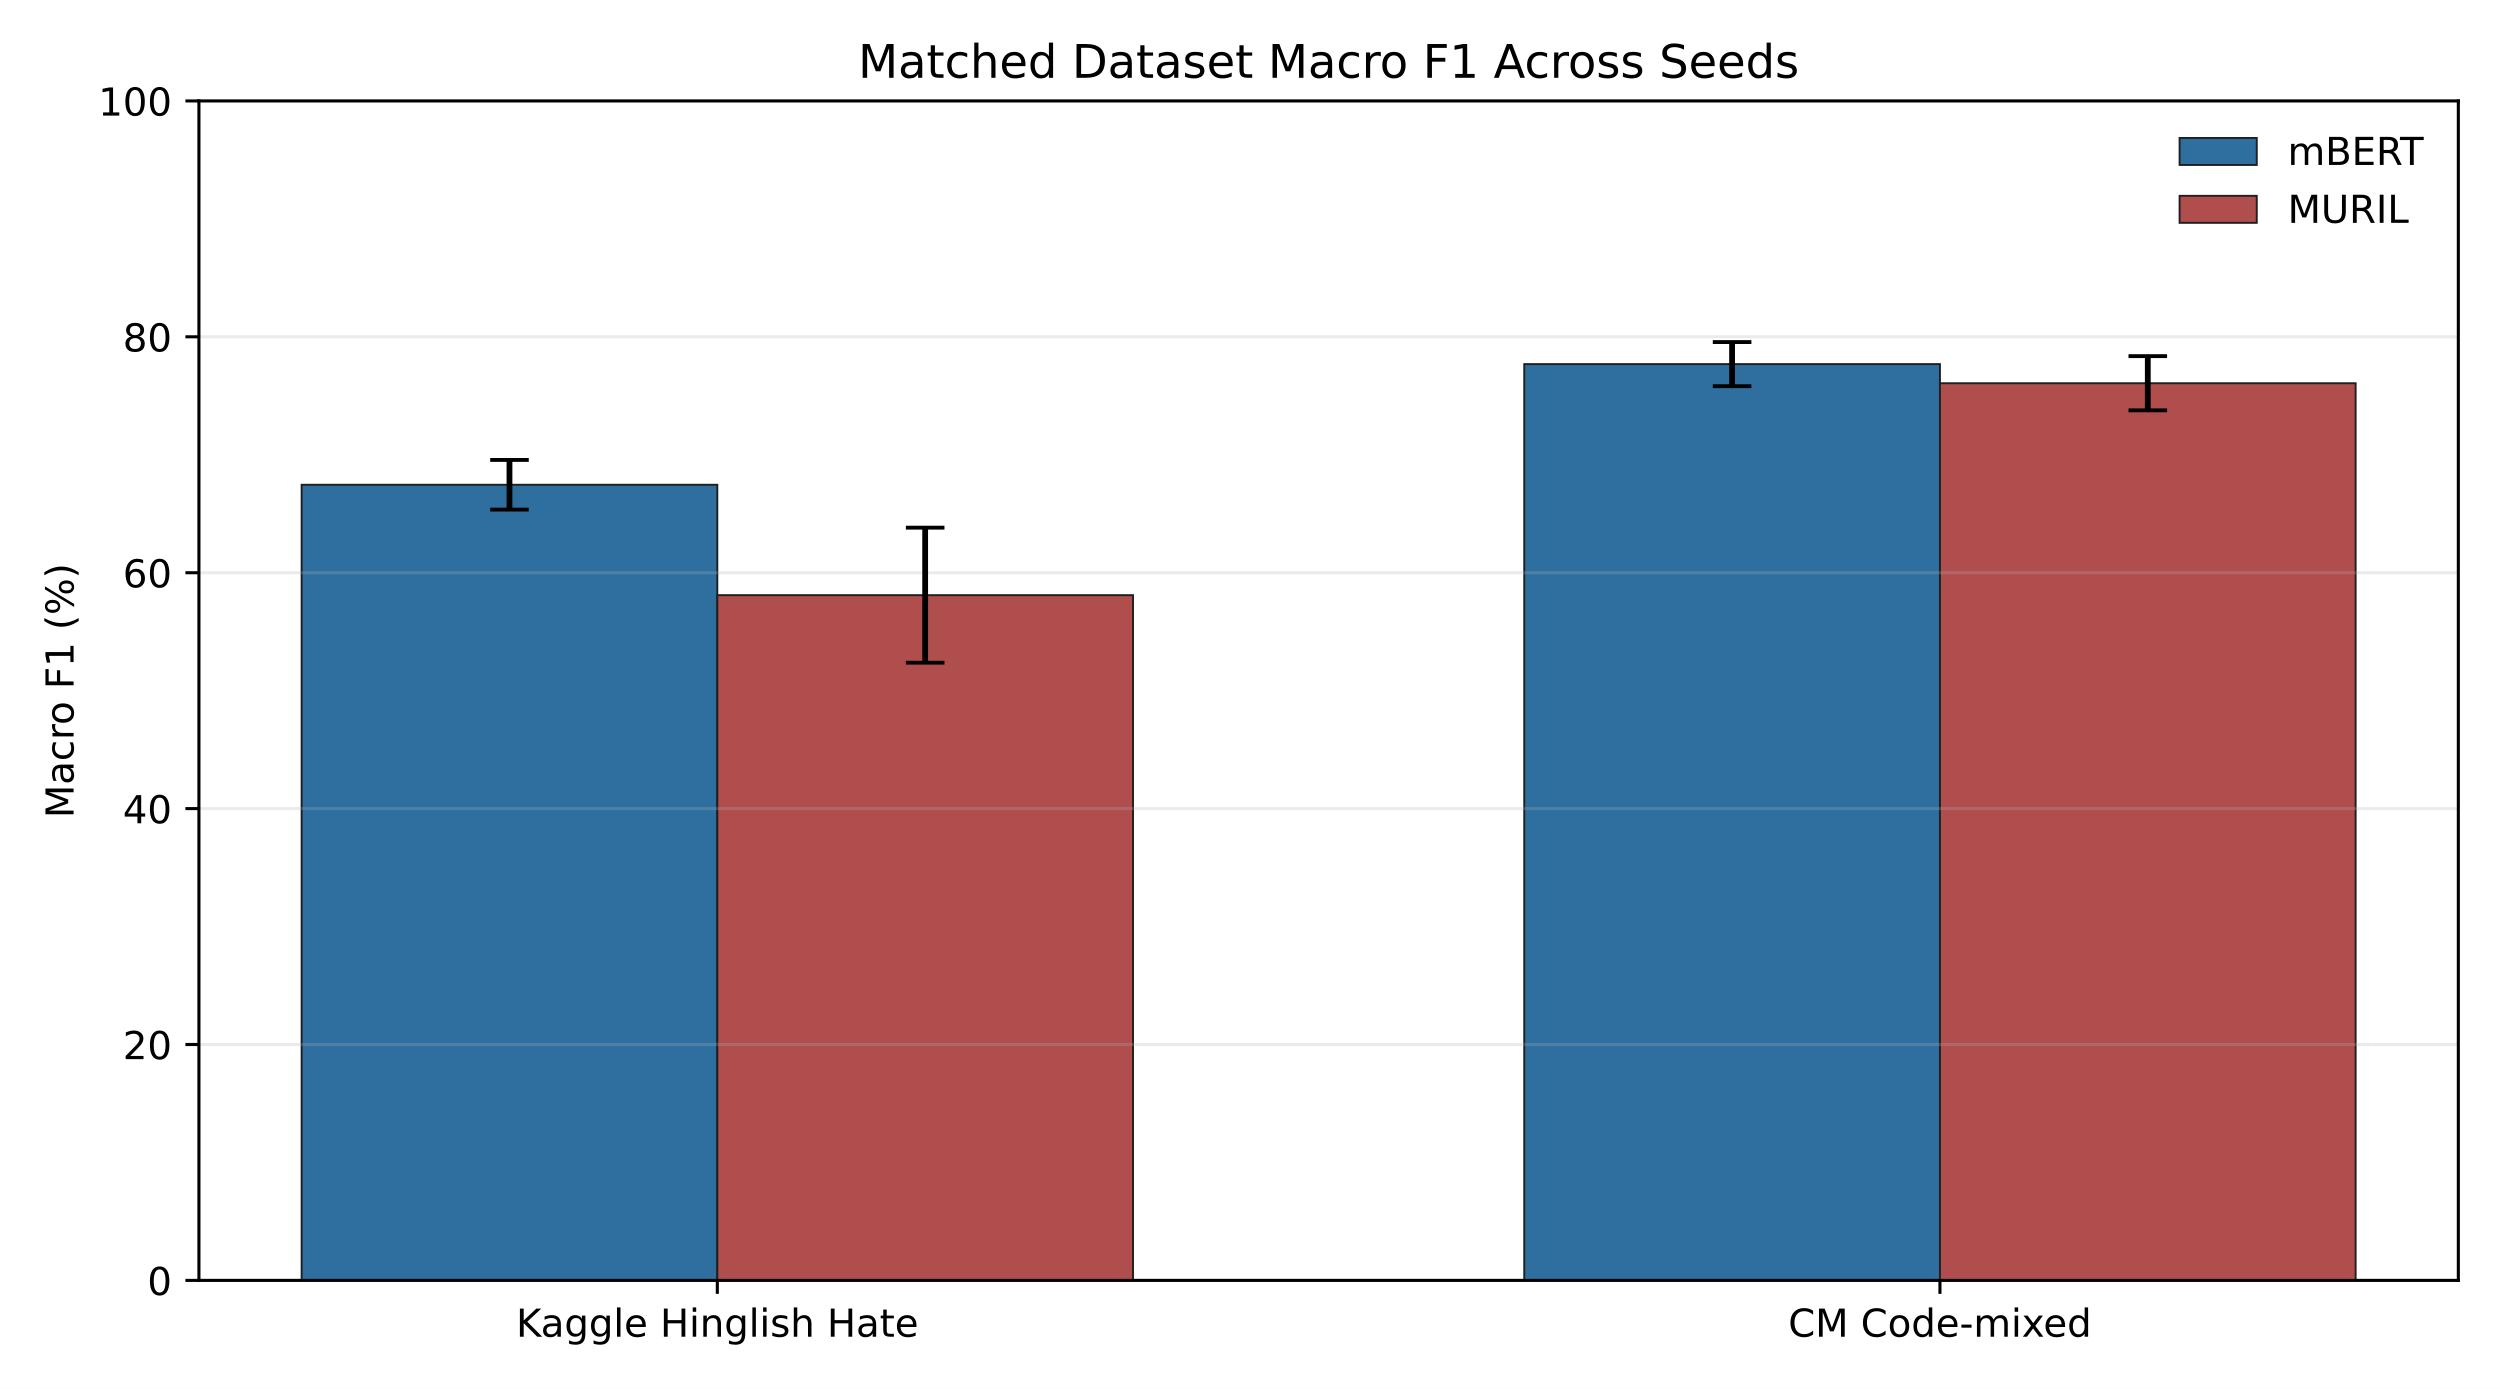
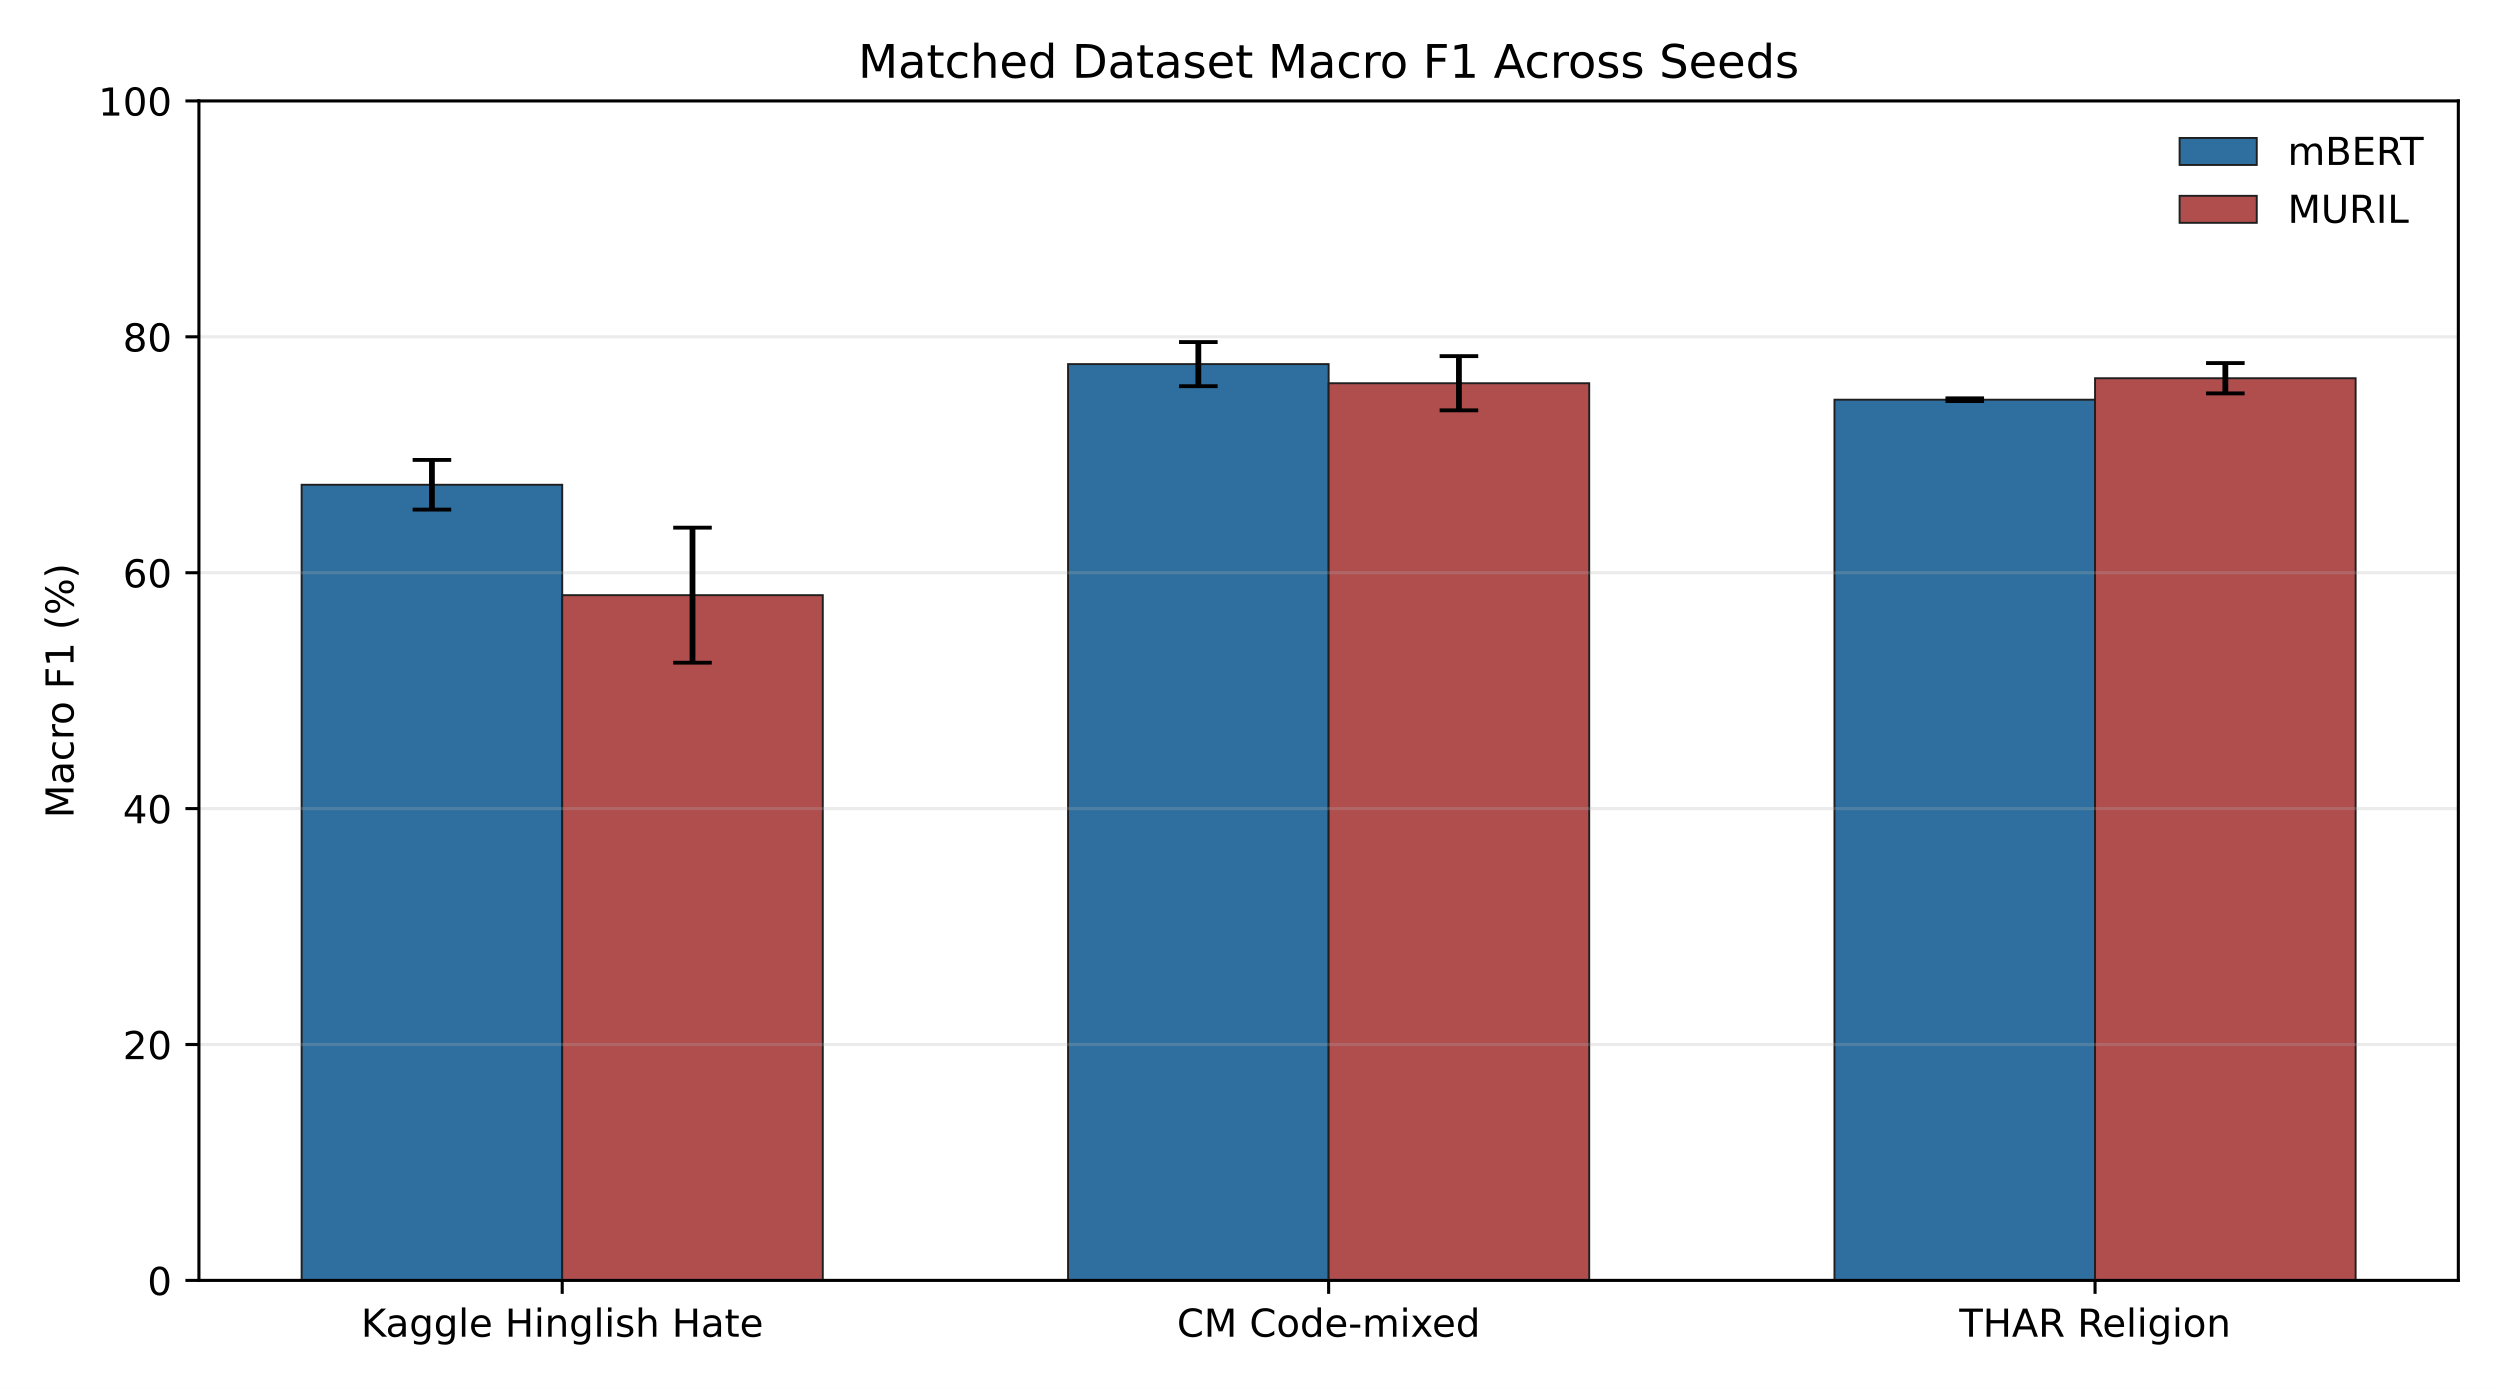
<svg xmlns="http://www.w3.org/2000/svg" xmlns:xlink="http://www.w3.org/1999/xlink" width="648pt" height="360pt" viewBox="0 0 648 360" version="1.1">
  <defs>
    <style type="text/css">*{stroke-linejoin: round; stroke-linecap: butt}</style>
  </defs>
  <g id="figure_1">
    <g id="patch_1">
      <path d="M 0 360  L 648 360  L 648 0  L 0 0  z " style="fill: #ffffff" />
    </g>
    <g id="axes_1">
      <g id="patch_2">
        <path d="M 51.562 331.878  L 637.2 331.878  L 637.2 26.16  L 51.562 26.16  z " style="fill: #ffffff" />
      </g>
      <g id="patch_3">
-         <path d="M 78.182 331.878  L 185.929 331.878  L 185.929 125.654  L 78.182 125.654  z " clip-path="url(#peae8c9ca36)" style="fill: #2f6f9f; stroke: #1f1f1f; stroke-width: 0.5; stroke-linejoin: miter" />
+         <path d="M 78.182 331.878  L 145.725 331.878  L 145.725 125.654  L 78.182 125.654  z " clip-path="url(#p4b12186573)" style="fill: #2f6f9f; stroke: #1f1f1f; stroke-width: 0.5; stroke-linejoin: miter" />
      </g>
      <g id="patch_4">
-         <path d="M 395.086 331.878  L 502.833 331.878  L 502.833 94.381  L 395.086 94.381  z " clip-path="url(#peae8c9ca36)" style="fill: #2f6f9f; stroke: #1f1f1f; stroke-width: 0.5; stroke-linejoin: miter" />
+         <path d="M 276.838 331.878  L 344.381 331.878  L 344.381 94.381  L 276.838 94.381  z " clip-path="url(#p4b12186573)" style="fill: #2f6f9f; stroke: #1f1f1f; stroke-width: 0.5; stroke-linejoin: miter" />
      </g>
      <g id="patch_5">
-         <path d="M 185.929 331.878  L 293.677 331.878  L 293.677 154.275  L 185.929 154.275  z " clip-path="url(#peae8c9ca36)" style="fill: #b04d4d; stroke: #1f1f1f; stroke-width: 0.5; stroke-linejoin: miter" />
+         <path d="M 475.494 331.878  L 543.037 331.878  L 543.037 103.602  L 475.494 103.602  z " clip-path="url(#p4b12186573)" style="fill: #2f6f9f; stroke: #1f1f1f; stroke-width: 0.5; stroke-linejoin: miter" />
      </g>
      <g id="patch_6">
-         <path d="M 502.833 331.878  L 610.58 331.878  L 610.58 99.336  L 502.833 99.336  z " clip-path="url(#peae8c9ca36)" style="fill: #b04d4d; stroke: #1f1f1f; stroke-width: 0.5; stroke-linejoin: miter" />
+         <path d="M 145.725 331.878  L 213.268 331.878  L 213.268 154.275  L 145.725 154.275  z " clip-path="url(#p4b12186573)" style="fill: #b04d4d; stroke: #1f1f1f; stroke-width: 0.5; stroke-linejoin: miter" />
+       </g>
+       <g id="patch_7">
+         <path d="M 344.381 331.878  L 411.924 331.878  L 411.924 99.336  L 344.381 99.336  z " clip-path="url(#p4b12186573)" style="fill: #b04d4d; stroke: #1f1f1f; stroke-width: 0.5; stroke-linejoin: miter" />
+       </g>
+       <g id="patch_8">
+         <path d="M 543.037 331.878  L 610.58 331.878  L 610.58 98.036  L 543.037 98.036  z " clip-path="url(#p4b12186573)" style="fill: #b04d4d; stroke: #1f1f1f; stroke-width: 0.5; stroke-linejoin: miter" />
      </g>
      <g id="matplotlib.axis_1">
        <g id="xtick_1">
          <g id="line2d_1">
            <defs>
-               <path id="mce242c9603" d="M 0 0  L 0 3.5  " style="stroke: #000000; stroke-width: 0.8" />
+               <path id="m4b511a419f" d="M 0 0  L 0 3.5  " style="stroke: #000000; stroke-width: 0.8" />
            </defs>
            <g>
-               <use xlink:href="#mce242c9603" x="185.929" y="331.878" style="stroke: #000000; stroke-width: 0.8" />
+               <use xlink:href="#m4b511a419f" x="145.725" y="331.878" style="stroke: #000000; stroke-width: 0.8" />
            </g>
          </g>
          <g id="text_1">
-             <g transform="translate(133.7771 346.4761) scale(0.1 -0.1)">
+             <g transform="translate(93.57291 346.4761) scale(0.1 -0.1)">
              <defs>
                <path id="DejaVuSans-2e" d="M 628 4666  L 1259 4666  L 1259 2694  L 3353 4666  L 4166 4666  L 1850 2491  L 4331 0  L 3500 0  L 1259 2247  L 1259 0  L 628 0  L 628 4666  z " transform="scale(0.015625)" />
                <path id="DejaVuSans-44" d="M 2194 1759  Q 1497 1759 1228 1600  Q 959 1441 959 1056  Q 959 750 1161 570  Q 1363 391 1709 391  Q 2188 391 2477 730  Q 2766 1069 2766 1631  L 2766 1759  L 2194 1759  z M 3341 1997  L 3341 0  L 2766 0  L 2766 531  Q 2569 213 2275 61  Q 1981 -91 1556 -91  Q 1019 -91 701 211  Q 384 513 384 1019  Q 384 1609 779 1909  Q 1175 2209 1959 2209  L 2766 2209  L 2766 2266  Q 2766 2663 2505 2880  Q 2244 3097 1772 3097  Q 1472 3097 1187 3025  Q 903 2953 641 2809  L 641 3341  Q 956 3463 1253 3523  Q 1550 3584 1831 3584  Q 2591 3584 2966 3190  Q 3341 2797 3341 1997  z " transform="scale(0.015625)" />
                <path id="DejaVuSans-4a" d="M 2906 1791  Q 2906 2416 2648 2759  Q 2391 3103 1925 3103  Q 1463 3103 1205 2759  Q 947 2416 947 1791  Q 947 1169 1205 825  Q 1463 481 1925 481  Q 2391 481 2648 825  Q 2906 1169 2906 1791  z M 3481 434  Q 3481 -459 3084 -895  Q 2688 -1331 1869 -1331  Q 1566 -1331 1297 -1286  Q 1028 -1241 775 -1147  L 775 -588  Q 1028 -725 1275 -790  Q 1522 -856 1778 -856  Q 2344 -856 2625 -561  Q 2906 -266 2906 331  L 2906 616  Q 2728 306 2450 153  Q 2172 0 1784 0  Q 1141 0 747 490  Q 353 981 353 1791  Q 353 2603 747 3093  Q 1141 3584 1784 3584  Q 2172 3584 2450 3431  Q 2728 3278 2906 2969  L 2906 3500  L 3481 3500  L 3481 434  z " transform="scale(0.015625)" />
                <path id="DejaVuSans-4f" d="M 603 4863  L 1178 4863  L 1178 0  L 603 0  L 603 4863  z " transform="scale(0.015625)" />
                <path id="DejaVuSans-48" d="M 3597 1894  L 3597 1613  L 953 1613  Q 991 1019 1311 708  Q 1631 397 2203 397  Q 2534 397 2845 478  Q 3156 559 3463 722  L 3463 178  Q 3153 47 2828 -22  Q 2503 -91 2169 -91  Q 1331 -91 842 396  Q 353 884 353 1716  Q 353 2575 817 3079  Q 1281 3584 2069 3584  Q 2775 3584 3186 3129  Q 3597 2675 3597 1894  z M 3022 2063  Q 3016 2534 2758 2815  Q 2500 3097 2075 3097  Q 1594 3097 1305 2825  Q 1016 2553 972 2059  L 3022 2063  z " transform="scale(0.015625)" />
                <path id="DejaVuSans-3" transform="scale(0.015625)" />
                <path id="DejaVuSans-2b" d="M 628 4666  L 1259 4666  L 1259 2753  L 3553 2753  L 3553 4666  L 4184 4666  L 4184 0  L 3553 0  L 3553 2222  L 1259 2222  L 1259 0  L 628 0  L 628 4666  z " transform="scale(0.015625)" />
                <path id="DejaVuSans-4c" d="M 603 3500  L 1178 3500  L 1178 0  L 603 0  L 603 3500  z M 603 4863  L 1178 4863  L 1178 4134  L 603 4134  L 603 4863  z " transform="scale(0.015625)" />
                <path id="DejaVuSans-51" d="M 3513 2113  L 3513 0  L 2938 0  L 2938 2094  Q 2938 2591 2744 2837  Q 2550 3084 2163 3084  Q 1697 3084 1428 2787  Q 1159 2491 1159 1978  L 1159 0  L 581 0  L 581 3500  L 1159 3500  L 1159 2956  Q 1366 3272 1645 3428  Q 1925 3584 2291 3584  Q 2894 3584 3203 3211  Q 3513 2838 3513 2113  z " transform="scale(0.015625)" />
                <path id="DejaVuSans-56" d="M 2834 3397  L 2834 2853  Q 2591 2978 2328 3040  Q 2066 3103 1784 3103  Q 1356 3103 1142 2972  Q 928 2841 928 2578  Q 928 2378 1081 2264  Q 1234 2150 1697 2047  L 1894 2003  Q 2506 1872 2764 1633  Q 3022 1394 3022 966  Q 3022 478 2636 193  Q 2250 -91 1575 -91  Q 1294 -91 989 -36  Q 684 19 347 128  L 347 722  Q 666 556 975 473  Q 1284 391 1588 391  Q 1994 391 2212 530  Q 2431 669 2431 922  Q 2431 1156 2273 1281  Q 2116 1406 1581 1522  L 1381 1569  Q 847 1681 609 1914  Q 372 2147 372 2553  Q 372 3047 722 3315  Q 1072 3584 1716 3584  Q 2034 3584 2315 3537  Q 2597 3491 2834 3397  z " transform="scale(0.015625)" />
                <path id="DejaVuSans-4b" d="M 3513 2113  L 3513 0  L 2938 0  L 2938 2094  Q 2938 2591 2744 2837  Q 2550 3084 2163 3084  Q 1697 3084 1428 2787  Q 1159 2491 1159 1978  L 1159 0  L 581 0  L 581 4863  L 1159 4863  L 1159 2956  Q 1366 3272 1645 3428  Q 1925 3584 2291 3584  Q 2894 3584 3203 3211  Q 3513 2838 3513 2113  z " transform="scale(0.015625)" />
                <path id="DejaVuSans-57" d="M 1172 4494  L 1172 3500  L 2356 3500  L 2356 3053  L 1172 3053  L 1172 1153  Q 1172 725 1289 603  Q 1406 481 1766 481  L 2356 481  L 2356 0  L 1766 0  Q 1100 0 847 248  Q 594 497 594 1153  L 594 3053  L 172 3053  L 172 3500  L 594 3500  L 594 4494  L 1172 4494  z " transform="scale(0.015625)" />
              </defs>
              <use xlink:href="#DejaVuSans-2e" />
              <use xlink:href="#DejaVuSans-44" transform="translate(63.82812 0)" />
              <use xlink:href="#DejaVuSans-4a" transform="translate(125.1094 0)" />
              <use xlink:href="#DejaVuSans-4a" transform="translate(188.5938 0)" />
              <use xlink:href="#DejaVuSans-4f" transform="translate(252.0781 0)" />
              <use xlink:href="#DejaVuSans-48" transform="translate(279.8594 0)" />
              <use xlink:href="#DejaVuSans-3" transform="translate(341.3906 0)" />
              <use xlink:href="#DejaVuSans-2b" transform="translate(373.1719 0)" />
              <use xlink:href="#DejaVuSans-4c" transform="translate(448.375 0)" />
              <use xlink:href="#DejaVuSans-51" transform="translate(476.1562 0)" />
              <use xlink:href="#DejaVuSans-4a" transform="translate(539.5312 0)" />
              <use xlink:href="#DejaVuSans-4f" transform="translate(603.0156 0)" />
              <use xlink:href="#DejaVuSans-4c" transform="translate(630.7969 0)" />
              <use xlink:href="#DejaVuSans-56" transform="translate(658.5781 0)" />
              <use xlink:href="#DejaVuSans-4b" transform="translate(710.6719 0)" />
              <use xlink:href="#DejaVuSans-3" transform="translate(774.0469 0)" />
              <use xlink:href="#DejaVuSans-2b" transform="translate(805.8281 0)" />
              <use xlink:href="#DejaVuSans-44" transform="translate(881.0312 0)" />
              <use xlink:href="#DejaVuSans-57" transform="translate(942.3125 0)" />
              <use xlink:href="#DejaVuSans-48" transform="translate(981.5156 0)" />
            </g>
          </g>
        </g>
        <g id="xtick_2">
          <g id="line2d_2">
            <g>
-               <use xlink:href="#mce242c9603" x="502.833" y="331.878" style="stroke: #000000; stroke-width: 0.8" />
+               <use xlink:href="#m4b511a419f" x="344.381" y="331.878" style="stroke: #000000; stroke-width: 0.8" />
            </g>
          </g>
          <g id="text_2">
-             <g transform="translate(463.5173 346.4761) scale(0.1 -0.1)">
+             <g transform="translate(305.0655 346.4761) scale(0.1 -0.1)">
              <defs>
                <path id="DejaVuSans-26" d="M 4122 4306  L 4122 3641  Q 3803 3938 3442 4084  Q 3081 4231 2675 4231  Q 1875 4231 1450 3742  Q 1025 3253 1025 2328  Q 1025 1406 1450 917  Q 1875 428 2675 428  Q 3081 428 3442 575  Q 3803 722 4122 1019  L 4122 359  Q 3791 134 3420 21  Q 3050 -91 2638 -91  Q 1578 -91 968 557  Q 359 1206 359 2328  Q 359 3453 968 4101  Q 1578 4750 2638 4750  Q 3056 4750 3426 4639  Q 3797 4528 4122 4306  z " transform="scale(0.015625)" />
                <path id="DejaVuSans-30" d="M 628 4666  L 1569 4666  L 2759 1491  L 3956 4666  L 4897 4666  L 4897 0  L 4281 0  L 4281 4097  L 3078 897  L 2444 897  L 1241 4097  L 1241 0  L 628 0  L 628 4666  z " transform="scale(0.015625)" />
                <path id="DejaVuSans-52" d="M 1959 3097  Q 1497 3097 1228 2736  Q 959 2375 959 1747  Q 959 1119 1226 758  Q 1494 397 1959 397  Q 2419 397 2687 759  Q 2956 1122 2956 1747  Q 2956 2369 2687 2733  Q 2419 3097 1959 3097  z M 1959 3584  Q 2709 3584 3137 3096  Q 3566 2609 3566 1747  Q 3566 888 3137 398  Q 2709 -91 1959 -91  Q 1206 -91 779 398  Q 353 888 353 1747  Q 353 2609 779 3096  Q 1206 3584 1959 3584  z " transform="scale(0.015625)" />
                <path id="DejaVuSans-47" d="M 2906 2969  L 2906 4863  L 3481 4863  L 3481 0  L 2906 0  L 2906 525  Q 2725 213 2448 61  Q 2172 -91 1784 -91  Q 1150 -91 751 415  Q 353 922 353 1747  Q 353 2572 751 3078  Q 1150 3584 1784 3584  Q 2172 3584 2448 3432  Q 2725 3281 2906 2969  z M 947 1747  Q 947 1113 1208 752  Q 1469 391 1925 391  Q 2381 391 2643 752  Q 2906 1113 2906 1747  Q 2906 2381 2643 2742  Q 2381 3103 1925 3103  Q 1469 3103 1208 2742  Q 947 2381 947 1747  z " transform="scale(0.015625)" />
                <path id="DejaVuSans-10" d="M 313 2009  L 1997 2009  L 1997 1497  L 313 1497  L 313 2009  z " transform="scale(0.015625)" />
                <path id="DejaVuSans-50" d="M 3328 2828  Q 3544 3216 3844 3400  Q 4144 3584 4550 3584  Q 5097 3584 5394 3201  Q 5691 2819 5691 2113  L 5691 0  L 5113 0  L 5113 2094  Q 5113 2597 4934 2840  Q 4756 3084 4391 3084  Q 3944 3084 3684 2787  Q 3425 2491 3425 1978  L 3425 0  L 2847 0  L 2847 2094  Q 2847 2600 2669 2842  Q 2491 3084 2119 3084  Q 1678 3084 1418 2786  Q 1159 2488 1159 1978  L 1159 0  L 581 0  L 581 3500  L 1159 3500  L 1159 2956  Q 1356 3278 1631 3431  Q 1906 3584 2284 3584  Q 2666 3584 2933 3390  Q 3200 3197 3328 2828  z " transform="scale(0.015625)" />
                <path id="DejaVuSans-5b" d="M 3513 3500  L 2247 1797  L 3578 0  L 2900 0  L 1881 1375  L 863 0  L 184 0  L 1544 1831  L 300 3500  L 978 3500  L 1906 2253  L 2834 3500  L 3513 3500  z " transform="scale(0.015625)" />
              </defs>
              <use xlink:href="#DejaVuSans-26" />
              <use xlink:href="#DejaVuSans-30" transform="translate(69.82812 0)" />
              <use xlink:href="#DejaVuSans-3" transform="translate(156.1094 0)" />
              <use xlink:href="#DejaVuSans-26" transform="translate(187.8906 0)" />
              <use xlink:href="#DejaVuSans-52" transform="translate(257.7188 0)" />
              <use xlink:href="#DejaVuSans-47" transform="translate(318.9062 0)" />
              <use xlink:href="#DejaVuSans-48" transform="translate(382.3906 0)" />
              <use xlink:href="#DejaVuSans-10" transform="translate(443.9219 0)" />
              <use xlink:href="#DejaVuSans-50" transform="translate(480 0)" />
              <use xlink:href="#DejaVuSans-4c" transform="translate(577.4062 0)" />
              <use xlink:href="#DejaVuSans-5b" transform="translate(605.1875 0)" />
              <use xlink:href="#DejaVuSans-48" transform="translate(661.2969 0)" />
              <use xlink:href="#DejaVuSans-47" transform="translate(722.8281 0)" />
            </g>
          </g>
        </g>
+         <g id="xtick_3">
+           <g id="line2d_3">
+             <g>
+               <use xlink:href="#m4b511a419f" x="543.037" y="331.878" style="stroke: #000000; stroke-width: 0.8" />
+             </g>
+           </g>
+           <g id="text_3">
+             <g transform="translate(507.8433 346.4761) scale(0.1 -0.1)">
+               <defs>
+                 <path id="DejaVuSans-37" d="M -19 4666  L 3928 4666  L 3928 4134  L 2272 4134  L 2272 0  L 1638 0  L 1638 4134  L -19 4134  L -19 4666  z " transform="scale(0.015625)" />
+                 <path id="DejaVuSans-24" d="M 2188 4044  L 1331 1722  L 3047 1722  L 2188 4044  z M 1831 4666  L 2547 4666  L 4325 0  L 3669 0  L 3244 1197  L 1141 1197  L 716 0  L 50 0  L 1831 4666  z " transform="scale(0.015625)" />
+                 <path id="DejaVuSans-35" d="M 2841 2188  Q 3044 2119 3236 1894  Q 3428 1669 3622 1275  L 4263 0  L 3584 0  L 2988 1197  Q 2756 1666 2539 1819  Q 2322 1972 1947 1972  L 1259 1972  L 1259 0  L 628 0  L 628 4666  L 2053 4666  Q 2853 4666 3247 4331  Q 3641 3997 3641 3322  Q 3641 2881 3436 2590  Q 3231 2300 2841 2188  z M 1259 4147  L 1259 2491  L 2053 2491  Q 2509 2491 2742 2702  Q 2975 2913 2975 3322  Q 2975 3731 2742 3939  Q 2509 4147 2053 4147  L 1259 4147  z " transform="scale(0.015625)" />
+               </defs>
+               <use xlink:href="#DejaVuSans-37" />
+               <use xlink:href="#DejaVuSans-2b" transform="translate(61.07812 0)" />
+               <use xlink:href="#DejaVuSans-24" transform="translate(136.2812 0)" />
+               <use xlink:href="#DejaVuSans-35" transform="translate(204.6875 0)" />
+               <use xlink:href="#DejaVuSans-3" transform="translate(274.1719 0)" />
+               <use xlink:href="#DejaVuSans-35" transform="translate(305.9531 0)" />
+               <use xlink:href="#DejaVuSans-48" transform="translate(370.9531 0)" />
+               <use xlink:href="#DejaVuSans-4f" transform="translate(432.4844 0)" />
+               <use xlink:href="#DejaVuSans-4c" transform="translate(460.2656 0)" />
+               <use xlink:href="#DejaVuSans-4a" transform="translate(488.0469 0)" />
+               <use xlink:href="#DejaVuSans-4c" transform="translate(551.5312 0)" />
+               <use xlink:href="#DejaVuSans-52" transform="translate(579.3125 0)" />
+               <use xlink:href="#DejaVuSans-51" transform="translate(640.5 0)" />
+             </g>
+           </g>
+         </g>
      </g>
      <g id="matplotlib.axis_2">
        <g id="ytick_1">
-           <g id="line2d_3">
-             <path d="M 51.562 331.878  L 637.2 331.878  " clip-path="url(#peae8c9ca36)" style="fill: none; stroke: #b0b0b0; stroke-opacity: 0.25; stroke-width: 0.8; stroke-linecap: square" />
-           </g>
          <g id="line2d_4">
+             <path d="M 51.562 331.878  L 637.2 331.878  " clip-path="url(#p4b12186573)" style="fill: none; stroke: #b0b0b0; stroke-opacity: 0.25; stroke-width: 0.8; stroke-linecap: square" />
+           </g>
+           <g id="line2d_5">
            <defs>
-               <path id="mfb309e73b7" d="M 0 0  L -3.5 0  " style="stroke: #000000; stroke-width: 0.8" />
+               <path id="m06c40c88ae" d="M 0 0  L -3.5 0  " style="stroke: #000000; stroke-width: 0.8" />
            </defs>
            <g>
-               <use xlink:href="#mfb309e73b7" x="51.562" y="331.878" style="stroke: #000000; stroke-width: 0.8" />
-             </g>
-           </g>
-           <g id="text_3">
+               <use xlink:href="#m06c40c88ae" x="51.562" y="331.878" style="stroke: #000000; stroke-width: 0.8" />
+             </g>
+           </g>
+           <g id="text_4">
            <g transform="translate(38.19984 335.6765) scale(0.1 -0.1)">
              <defs>
                <path id="DejaVuSans-13" d="M 2034 4250  Q 1547 4250 1301 3770  Q 1056 3291 1056 2328  Q 1056 1369 1301 889  Q 1547 409 2034 409  Q 2525 409 2770 889  Q 3016 1369 3016 2328  Q 3016 3291 2770 3770  Q 2525 4250 2034 4250  z M 2034 4750  Q 2819 4750 3233 4129  Q 3647 3509 3647 2328  Q 3647 1150 3233 529  Q 2819 -91 2034 -91  Q 1250 -91 836 529  Q 422 1150 422 2328  Q 422 3509 836 4129  Q 1250 4750 2034 4750  z " transform="scale(0.015625)" />
              </defs>
              <use xlink:href="#DejaVuSans-13" />
            </g>
          </g>
        </g>
        <g id="ytick_2">
-           <g id="line2d_5">
-             <path d="M 51.562 270.734  L 637.2 270.734  " clip-path="url(#peae8c9ca36)" style="fill: none; stroke: #b0b0b0; stroke-opacity: 0.25; stroke-width: 0.8; stroke-linecap: square" />
-           </g>
          <g id="line2d_6">
-             <g>
-               <use xlink:href="#mfb309e73b7" x="51.562" y="270.734" style="stroke: #000000; stroke-width: 0.8" />
-             </g>
-           </g>
-           <g id="text_4">
+             <path d="M 51.562 270.734  L 637.2 270.734  " clip-path="url(#p4b12186573)" style="fill: none; stroke: #b0b0b0; stroke-opacity: 0.25; stroke-width: 0.8; stroke-linecap: square" />
+           </g>
+           <g id="line2d_7">
+             <g>
+               <use xlink:href="#m06c40c88ae" x="51.562" y="270.734" style="stroke: #000000; stroke-width: 0.8" />
+             </g>
+           </g>
+           <g id="text_5">
            <g transform="translate(31.83734 274.533) scale(0.1 -0.1)">
              <defs>
                <path id="DejaVuSans-15" d="M 1228 531  L 3431 531  L 3431 0  L 469 0  L 469 531  Q 828 903 1448 1529  Q 2069 2156 2228 2338  Q 2531 2678 2651 2914  Q 2772 3150 2772 3378  Q 2772 3750 2511 3984  Q 2250 4219 1831 4219  Q 1534 4219 1204 4116  Q 875 4013 500 3803  L 500 4441  Q 881 4594 1212 4672  Q 1544 4750 1819 4750  Q 2544 4750 2975 4387  Q 3406 4025 3406 3419  Q 3406 3131 3298 2873  Q 3191 2616 2906 2266  Q 2828 2175 2409 1742  Q 1991 1309 1228 531  z " transform="scale(0.015625)" />
              </defs>
              <use xlink:href="#DejaVuSans-15" />
              <use xlink:href="#DejaVuSans-13" transform="translate(63.625 0)" />
            </g>
          </g>
        </g>
        <g id="ytick_3">
-           <g id="line2d_7">
-             <path d="M 51.562 209.591  L 637.2 209.591  " clip-path="url(#peae8c9ca36)" style="fill: none; stroke: #b0b0b0; stroke-opacity: 0.25; stroke-width: 0.8; stroke-linecap: square" />
-           </g>
          <g id="line2d_8">
-             <g>
-               <use xlink:href="#mfb309e73b7" x="51.562" y="209.591" style="stroke: #000000; stroke-width: 0.8" />
-             </g>
-           </g>
-           <g id="text_5">
+             <path d="M 51.562 209.591  L 637.2 209.591  " clip-path="url(#p4b12186573)" style="fill: none; stroke: #b0b0b0; stroke-opacity: 0.25; stroke-width: 0.8; stroke-linecap: square" />
+           </g>
+           <g id="line2d_9">
+             <g>
+               <use xlink:href="#m06c40c88ae" x="51.562" y="209.591" style="stroke: #000000; stroke-width: 0.8" />
+             </g>
+           </g>
+           <g id="text_6">
            <g transform="translate(31.83734 213.3894) scale(0.1 -0.1)">
              <defs>
                <path id="DejaVuSans-17" d="M 2419 4116  L 825 1625  L 2419 1625  L 2419 4116  z M 2253 4666  L 3047 4666  L 3047 1625  L 3713 1625  L 3713 1100  L 3047 1100  L 3047 0  L 2419 0  L 2419 1100  L 313 1100  L 313 1709  L 2253 4666  z " transform="scale(0.015625)" />
              </defs>
              <use xlink:href="#DejaVuSans-17" />
              <use xlink:href="#DejaVuSans-13" transform="translate(63.625 0)" />
            </g>
          </g>
        </g>
        <g id="ytick_4">
-           <g id="line2d_9">
-             <path d="M 51.562 148.447  L 637.2 148.447  " clip-path="url(#peae8c9ca36)" style="fill: none; stroke: #b0b0b0; stroke-opacity: 0.25; stroke-width: 0.8; stroke-linecap: square" />
-           </g>
          <g id="line2d_10">
-             <g>
-               <use xlink:href="#mfb309e73b7" x="51.562" y="148.447" style="stroke: #000000; stroke-width: 0.8" />
-             </g>
-           </g>
-           <g id="text_6">
+             <path d="M 51.562 148.447  L 637.2 148.447  " clip-path="url(#p4b12186573)" style="fill: none; stroke: #b0b0b0; stroke-opacity: 0.25; stroke-width: 0.8; stroke-linecap: square" />
+           </g>
+           <g id="line2d_11">
+             <g>
+               <use xlink:href="#m06c40c88ae" x="51.562" y="148.447" style="stroke: #000000; stroke-width: 0.8" />
+             </g>
+           </g>
+           <g id="text_7">
            <g transform="translate(31.83734 152.2459) scale(0.1 -0.1)">
              <defs>
                <path id="DejaVuSans-19" d="M 2113 2584  Q 1688 2584 1439 2293  Q 1191 2003 1191 1497  Q 1191 994 1439 701  Q 1688 409 2113 409  Q 2538 409 2786 701  Q 3034 994 3034 1497  Q 3034 2003 2786 2293  Q 2538 2584 2113 2584  z M 3366 4563  L 3366 3988  Q 3128 4100 2886 4159  Q 2644 4219 2406 4219  Q 1781 4219 1451 3797  Q 1122 3375 1075 2522  Q 1259 2794 1537 2939  Q 1816 3084 2150 3084  Q 2853 3084 3261 2657  Q 3669 2231 3669 1497  Q 3669 778 3244 343  Q 2819 -91 2113 -91  Q 1303 -91 875 529  Q 447 1150 447 2328  Q 447 3434 972 4092  Q 1497 4750 2381 4750  Q 2619 4750 2861 4703  Q 3103 4656 3366 4563  z " transform="scale(0.015625)" />
              </defs>
              <use xlink:href="#DejaVuSans-19" />
              <use xlink:href="#DejaVuSans-13" transform="translate(63.625 0)" />
            </g>
          </g>
        </g>
        <g id="ytick_5">
-           <g id="line2d_11">
-             <path d="M 51.562 87.304  L 637.2 87.304  " clip-path="url(#peae8c9ca36)" style="fill: none; stroke: #b0b0b0; stroke-opacity: 0.25; stroke-width: 0.8; stroke-linecap: square" />
-           </g>
          <g id="line2d_12">
-             <g>
-               <use xlink:href="#mfb309e73b7" x="51.562" y="87.304" style="stroke: #000000; stroke-width: 0.8" />
-             </g>
-           </g>
-           <g id="text_7">
+             <path d="M 51.562 87.304  L 637.2 87.304  " clip-path="url(#p4b12186573)" style="fill: none; stroke: #b0b0b0; stroke-opacity: 0.25; stroke-width: 0.8; stroke-linecap: square" />
+           </g>
+           <g id="line2d_13">
+             <g>
+               <use xlink:href="#m06c40c88ae" x="51.562" y="87.304" style="stroke: #000000; stroke-width: 0.8" />
+             </g>
+           </g>
+           <g id="text_8">
            <g transform="translate(31.83734 91.10236) scale(0.1 -0.1)">
              <defs>
                <path id="DejaVuSans-1b" d="M 2034 2216  Q 1584 2216 1326 1975  Q 1069 1734 1069 1313  Q 1069 891 1326 650  Q 1584 409 2034 409  Q 2484 409 2743 651  Q 3003 894 3003 1313  Q 3003 1734 2745 1975  Q 2488 2216 2034 2216  z M 1403 2484  Q 997 2584 770 2862  Q 544 3141 544 3541  Q 544 4100 942 4425  Q 1341 4750 2034 4750  Q 2731 4750 3128 4425  Q 3525 4100 3525 3541  Q 3525 3141 3298 2862  Q 3072 2584 2669 2484  Q 3125 2378 3379 2068  Q 3634 1759 3634 1313  Q 3634 634 3220 271  Q 2806 -91 2034 -91  Q 1263 -91 848 271  Q 434 634 434 1313  Q 434 1759 690 2068  Q 947 2378 1403 2484  z M 1172 3481  Q 1172 3119 1398 2916  Q 1625 2713 2034 2713  Q 2441 2713 2670 2916  Q 2900 3119 2900 3481  Q 2900 3844 2670 4047  Q 2441 4250 2034 4250  Q 1625 4250 1398 4047  Q 1172 3844 1172 3481  z " transform="scale(0.015625)" />
              </defs>
              <use xlink:href="#DejaVuSans-1b" />
              <use xlink:href="#DejaVuSans-13" transform="translate(63.625 0)" />
            </g>
          </g>
        </g>
        <g id="ytick_6">
-           <g id="line2d_13">
-             <path d="M 51.562 26.16  L 637.2 26.16  " clip-path="url(#peae8c9ca36)" style="fill: none; stroke: #b0b0b0; stroke-opacity: 0.25; stroke-width: 0.8; stroke-linecap: square" />
-           </g>
          <g id="line2d_14">
-             <g>
-               <use xlink:href="#mfb309e73b7" x="51.562" y="26.16" style="stroke: #000000; stroke-width: 0.8" />
-             </g>
-           </g>
-           <g id="text_8">
+             <path d="M 51.562 26.16  L 637.2 26.16  " clip-path="url(#p4b12186573)" style="fill: none; stroke: #b0b0b0; stroke-opacity: 0.25; stroke-width: 0.8; stroke-linecap: square" />
+           </g>
+           <g id="line2d_15">
+             <g>
+               <use xlink:href="#m06c40c88ae" x="51.562" y="26.16" style="stroke: #000000; stroke-width: 0.8" />
+             </g>
+           </g>
+           <g id="text_9">
            <g transform="translate(25.47484 29.95883) scale(0.1 -0.1)">
              <defs>
                <path id="DejaVuSans-14" d="M 794 531  L 1825 531  L 1825 4091  L 703 3866  L 703 4441  L 1819 4666  L 2450 4666  L 2450 531  L 3481 531  L 3481 0  L 794 0  L 794 531  z " transform="scale(0.015625)" />
              </defs>
              <use xlink:href="#DejaVuSans-14" />
              <use xlink:href="#DejaVuSans-13" transform="translate(63.625 0)" />
              <use xlink:href="#DejaVuSans-13" transform="translate(127.25 0)" />
            </g>
          </g>
        </g>
-         <g id="text_9">
+         <g id="text_10">
          <g transform="translate(19.0725 212.0384) rotate(-90) scale(0.1 -0.1)">
            <defs>
              <path id="DejaVuSans-46" d="M 3122 3366  L 3122 2828  Q 2878 2963 2633 3030  Q 2388 3097 2138 3097  Q 1578 3097 1268 2742  Q 959 2388 959 1747  Q 959 1106 1268 751  Q 1578 397 2138 397  Q 2388 397 2633 464  Q 2878 531 3122 666  L 3122 134  Q 2881 22 2623 -34  Q 2366 -91 2075 -91  Q 1284 -91 818 406  Q 353 903 353 1747  Q 353 2603 823 3093  Q 1294 3584 2113 3584  Q 2378 3584 2631 3529  Q 2884 3475 3122 3366  z " transform="scale(0.015625)" />
              <path id="DejaVuSans-55" d="M 2631 2963  Q 2534 3019 2420 3045  Q 2306 3072 2169 3072  Q 1681 3072 1420 2755  Q 1159 2438 1159 1844  L 1159 0  L 581 0  L 581 3500  L 1159 3500  L 1159 2956  Q 1341 3275 1631 3429  Q 1922 3584 2338 3584  Q 2397 3584 2469 3576  Q 2541 3569 2628 3553  L 2631 2963  z " transform="scale(0.015625)" />
              <path id="DejaVuSans-29" d="M 628 4666  L 3309 4666  L 3309 4134  L 1259 4134  L 1259 2759  L 3109 2759  L 3109 2228  L 1259 2228  L 1259 0  L 628 0  L 628 4666  z " transform="scale(0.015625)" />
              <path id="DejaVuSans-b" d="M 1984 4856  Q 1566 4138 1362 3434  Q 1159 2731 1159 2009  Q 1159 1288 1364 580  Q 1569 -128 1984 -844  L 1484 -844  Q 1016 -109 783 600  Q 550 1309 550 2009  Q 550 2706 781 3412  Q 1013 4119 1484 4856  L 1984 4856  z " transform="scale(0.015625)" />
              <path id="DejaVuSans-8" d="M 4653 2053  Q 4381 2053 4226 1822  Q 4072 1591 4072 1178  Q 4072 772 4226 539  Q 4381 306 4653 306  Q 4919 306 5073 539  Q 5228 772 5228 1178  Q 5228 1588 5073 1820  Q 4919 2053 4653 2053  z M 4653 2450  Q 5147 2450 5437 2106  Q 5728 1763 5728 1178  Q 5728 594 5436 251  Q 5144 -91 4653 -91  Q 4153 -91 3862 251  Q 3572 594 3572 1178  Q 3572 1766 3864 2108  Q 4156 2450 4653 2450  z M 1428 4353  Q 1159 4353 1004 4120  Q 850 3888 850 3481  Q 850 3069 1003 2837  Q 1156 2606 1428 2606  Q 1700 2606 1854 2837  Q 2009 3069 2009 3481  Q 2009 3884 1853 4118  Q 1697 4353 1428 4353  z M 4250 4750  L 4750 4750  L 1831 -91  L 1331 -91  L 4250 4750  z M 1428 4750  Q 1922 4750 2215 4408  Q 2509 4066 2509 3481  Q 2509 2891 2217 2550  Q 1925 2209 1428 2209  Q 931 2209 642 2551  Q 353 2894 353 3481  Q 353 4063 643 4406  Q 934 4750 1428 4750  z " transform="scale(0.015625)" />
              <path id="DejaVuSans-c" d="M 513 4856  L 1013 4856  Q 1481 4119 1714 3412  Q 1947 2706 1947 2009  Q 1947 1309 1714 600  Q 1481 -109 1013 -844  L 513 -844  Q 928 -128 1133 580  Q 1338 1288 1338 2009  Q 1338 2731 1133 3434  Q 928 4138 513 4856  z " transform="scale(0.015625)" />
            </defs>
            <use xlink:href="#DejaVuSans-30" />
            <use xlink:href="#DejaVuSans-44" transform="translate(86.28125 0)" />
            <use xlink:href="#DejaVuSans-46" transform="translate(147.5625 0)" />
            <use xlink:href="#DejaVuSans-55" transform="translate(202.5469 0)" />
            <use xlink:href="#DejaVuSans-52" transform="translate(241.4531 0)" />
            <use xlink:href="#DejaVuSans-3" transform="translate(302.6406 0)" />
            <use xlink:href="#DejaVuSans-29" transform="translate(334.4219 0)" />
            <use xlink:href="#DejaVuSans-14" transform="translate(391.9375 0)" />
            <use xlink:href="#DejaVuSans-3" transform="translate(455.5625 0)" />
            <use xlink:href="#DejaVuSans-b" transform="translate(487.3438 0)" />
            <use xlink:href="#DejaVuSans-8" transform="translate(526.3594 0)" />
            <use xlink:href="#DejaVuSans-c" transform="translate(621.375 0)" />
          </g>
        </g>
      </g>
      <g id="LineCollection_1">
-         <path d="M 132.056 132.095  L 132.056 119.214  " clip-path="url(#peae8c9ca36)" style="fill: none; stroke: #000000; stroke-width: 1.5" />
-         <path d="M 448.959 100.096  L 448.959 88.666  " clip-path="url(#peae8c9ca36)" style="fill: none; stroke: #000000; stroke-width: 1.5" />
-       </g>
-       <g id="line2d_15">
+         <path d="M 111.954 132.095  L 111.954 119.214  " clip-path="url(#p4b12186573)" style="fill: none; stroke: #000000; stroke-width: 1.5" />
+         <path d="M 310.61 100.096  L 310.61 88.666  " clip-path="url(#p4b12186573)" style="fill: none; stroke: #000000; stroke-width: 1.5" />
+         <path d="M 509.266 103.961  L 509.266 103.243  " clip-path="url(#p4b12186573)" style="fill: none; stroke: #000000; stroke-width: 1.5" />
+       </g>
+       <g id="line2d_16">
        <defs>
-           <path id="m60cd9630f9" d="M 5 0  L -5 -0  " style="stroke: #000000" />
+           <path id="ma5eb57c82d" d="M 5 0  L -5 -0  " style="stroke: #000000" />
        </defs>
-         <g clip-path="url(#peae8c9ca36)">
-           <use xlink:href="#m60cd9630f9" x="132.056" y="132.095" style="fill: #1f77b4; stroke: #000000" />
-           <use xlink:href="#m60cd9630f9" x="448.959" y="100.096" style="fill: #1f77b4; stroke: #000000" />
-         </g>
-       </g>
-       <g id="line2d_16">
-         <g clip-path="url(#peae8c9ca36)">
-           <use xlink:href="#m60cd9630f9" x="132.056" y="119.214" style="fill: #1f77b4; stroke: #000000" />
-           <use xlink:href="#m60cd9630f9" x="448.959" y="88.666" style="fill: #1f77b4; stroke: #000000" />
+         <g clip-path="url(#p4b12186573)">
+           <use xlink:href="#ma5eb57c82d" x="111.954" y="132.095" style="fill: #1f77b4; stroke: #000000" />
+           <use xlink:href="#ma5eb57c82d" x="310.61" y="100.096" style="fill: #1f77b4; stroke: #000000" />
+           <use xlink:href="#ma5eb57c82d" x="509.266" y="103.961" style="fill: #1f77b4; stroke: #000000" />
+         </g>
+       </g>
+       <g id="line2d_17">
+         <g clip-path="url(#p4b12186573)">
+           <use xlink:href="#ma5eb57c82d" x="111.954" y="119.214" style="fill: #1f77b4; stroke: #000000" />
+           <use xlink:href="#ma5eb57c82d" x="310.61" y="88.666" style="fill: #1f77b4; stroke: #000000" />
+           <use xlink:href="#ma5eb57c82d" x="509.266" y="103.243" style="fill: #1f77b4; stroke: #000000" />
        </g>
      </g>
      <g id="LineCollection_2">
-         <path d="M 239.803 171.773  L 239.803 136.777  " clip-path="url(#peae8c9ca36)" style="fill: none; stroke: #000000; stroke-width: 1.5" />
-         <path d="M 556.707 106.359  L 556.707 92.313  " clip-path="url(#peae8c9ca36)" style="fill: none; stroke: #000000; stroke-width: 1.5" />
-       </g>
-       <g id="line2d_17">
-         <g clip-path="url(#peae8c9ca36)">
-           <use xlink:href="#m60cd9630f9" x="239.803" y="171.773" style="fill: #1f77b4; stroke: #000000" />
-           <use xlink:href="#m60cd9630f9" x="556.707" y="106.359" style="fill: #1f77b4; stroke: #000000" />
-         </g>
+         <path d="M 179.497 171.773  L 179.497 136.777  " clip-path="url(#p4b12186573)" style="fill: none; stroke: #000000; stroke-width: 1.5" />
+         <path d="M 378.153 106.359  L 378.153 92.313  " clip-path="url(#p4b12186573)" style="fill: none; stroke: #000000; stroke-width: 1.5" />
+         <path d="M 576.809 101.969  L 576.809 94.104  " clip-path="url(#p4b12186573)" style="fill: none; stroke: #000000; stroke-width: 1.5" />
      </g>
      <g id="line2d_18">
-         <g clip-path="url(#peae8c9ca36)">
-           <use xlink:href="#m60cd9630f9" x="239.803" y="136.777" style="fill: #1f77b4; stroke: #000000" />
-           <use xlink:href="#m60cd9630f9" x="556.707" y="92.313" style="fill: #1f77b4; stroke: #000000" />
-         </g>
-       </g>
-       <g id="patch_7">
+         <g clip-path="url(#p4b12186573)">
+           <use xlink:href="#ma5eb57c82d" x="179.497" y="171.773" style="fill: #1f77b4; stroke: #000000" />
+           <use xlink:href="#ma5eb57c82d" x="378.153" y="106.359" style="fill: #1f77b4; stroke: #000000" />
+           <use xlink:href="#ma5eb57c82d" x="576.809" y="101.969" style="fill: #1f77b4; stroke: #000000" />
+         </g>
+       </g>
+       <g id="line2d_19">
+         <g clip-path="url(#p4b12186573)">
+           <use xlink:href="#ma5eb57c82d" x="179.497" y="136.777" style="fill: #1f77b4; stroke: #000000" />
+           <use xlink:href="#ma5eb57c82d" x="378.153" y="92.313" style="fill: #1f77b4; stroke: #000000" />
+           <use xlink:href="#ma5eb57c82d" x="576.809" y="94.104" style="fill: #1f77b4; stroke: #000000" />
+         </g>
+       </g>
+       <g id="patch_9">
        <path d="M 51.562 331.878  L 51.562 26.16  " style="fill: none; stroke: #000000; stroke-width: 0.8; stroke-linejoin: miter; stroke-linecap: square" />
      </g>
-       <g id="patch_8">
+       <g id="patch_10">
        <path d="M 637.2 331.878  L 637.2 26.16  " style="fill: none; stroke: #000000; stroke-width: 0.8; stroke-linejoin: miter; stroke-linecap: square" />
      </g>
-       <g id="patch_9">
+       <g id="patch_11">
        <path d="M 51.562 331.878  L 637.2 331.878  " style="fill: none; stroke: #000000; stroke-width: 0.8; stroke-linejoin: miter; stroke-linecap: square" />
      </g>
-       <g id="patch_10">
+       <g id="patch_12">
        <path d="M 51.562 26.16  L 637.2 26.16  " style="fill: none; stroke: #000000; stroke-width: 0.8; stroke-linejoin: miter; stroke-linecap: square" />
      </g>
-       <g id="text_10">
+       <g id="text_11">
        <g transform="translate(222.433 20.16) scale(0.12 -0.12)">
          <defs>
            <path id="DejaVuSans-27" d="M 1259 4147  L 1259 519  L 2022 519  Q 2988 519 3436 956  Q 3884 1394 3884 2338  Q 3884 3275 3436 3711  Q 2988 4147 2022 4147  L 1259 4147  z M 628 4666  L 1925 4666  Q 3281 4666 3915 4102  Q 4550 3538 4550 2338  Q 4550 1131 3912 565  Q 3275 0 1925 0  L 628 0  L 628 4666  z " transform="scale(0.015625)" />
-             <path id="DejaVuSans-24" d="M 2188 4044  L 1331 1722  L 3047 1722  L 2188 4044  z M 1831 4666  L 2547 4666  L 4325 0  L 3669 0  L 3244 1197  L 1141 1197  L 716 0  L 50 0  L 1831 4666  z " transform="scale(0.015625)" />
            <path id="DejaVuSans-36" d="M 3425 4513  L 3425 3897  Q 3066 4069 2747 4153  Q 2428 4238 2131 4238  Q 1616 4238 1336 4038  Q 1056 3838 1056 3469  Q 1056 3159 1242 3001  Q 1428 2844 1947 2747  L 2328 2669  Q 3034 2534 3370 2195  Q 3706 1856 3706 1288  Q 3706 609 3251 259  Q 2797 -91 1919 -91  Q 1588 -91 1214 -16  Q 841 59 441 206  L 441 856  Q 825 641 1194 531  Q 1563 422 1919 422  Q 2459 422 2753 634  Q 3047 847 3047 1241  Q 3047 1584 2836 1778  Q 2625 1972 2144 2069  L 1759 2144  Q 1053 2284 737 2584  Q 422 2884 422 3419  Q 422 4038 858 4394  Q 1294 4750 2059 4750  Q 2388 4750 2728 4690  Q 3069 4631 3425 4513  z " transform="scale(0.015625)" />
          </defs>
          <use xlink:href="#DejaVuSans-30" />
          <use xlink:href="#DejaVuSans-44" transform="translate(86.28125 0)" />
          <use xlink:href="#DejaVuSans-57" transform="translate(147.5625 0)" />
          <use xlink:href="#DejaVuSans-46" transform="translate(186.7656 0)" />
          <use xlink:href="#DejaVuSans-4b" transform="translate(241.75 0)" />
          <use xlink:href="#DejaVuSans-48" transform="translate(305.125 0)" />
          <use xlink:href="#DejaVuSans-47" transform="translate(366.6562 0)" />
          <use xlink:href="#DejaVuSans-3" transform="translate(430.1406 0)" />
          <use xlink:href="#DejaVuSans-27" transform="translate(461.9219 0)" />
          <use xlink:href="#DejaVuSans-44" transform="translate(538.9219 0)" />
          <use xlink:href="#DejaVuSans-57" transform="translate(600.2031 0)" />
          <use xlink:href="#DejaVuSans-44" transform="translate(639.4062 0)" />
          <use xlink:href="#DejaVuSans-56" transform="translate(700.6875 0)" />
          <use xlink:href="#DejaVuSans-48" transform="translate(752.7812 0)" />
          <use xlink:href="#DejaVuSans-57" transform="translate(814.3125 0)" />
          <use xlink:href="#DejaVuSans-3" transform="translate(853.5156 0)" />
          <use xlink:href="#DejaVuSans-30" transform="translate(885.2969 0)" />
          <use xlink:href="#DejaVuSans-44" transform="translate(971.5781 0)" />
          <use xlink:href="#DejaVuSans-46" transform="translate(1032.859 0)" />
          <use xlink:href="#DejaVuSans-55" transform="translate(1087.844 0)" />
          <use xlink:href="#DejaVuSans-52" transform="translate(1126.75 0)" />
          <use xlink:href="#DejaVuSans-3" transform="translate(1187.938 0)" />
          <use xlink:href="#DejaVuSans-29" transform="translate(1219.719 0)" />
          <use xlink:href="#DejaVuSans-14" transform="translate(1277.234 0)" />
          <use xlink:href="#DejaVuSans-3" transform="translate(1340.859 0)" />
          <use xlink:href="#DejaVuSans-24" transform="translate(1372.641 0)" />
          <use xlink:href="#DejaVuSans-46" transform="translate(1439.297 0)" />
          <use xlink:href="#DejaVuSans-55" transform="translate(1494.281 0)" />
          <use xlink:href="#DejaVuSans-52" transform="translate(1533.188 0)" />
          <use xlink:href="#DejaVuSans-56" transform="translate(1594.375 0)" />
          <use xlink:href="#DejaVuSans-56" transform="translate(1646.469 0)" />
          <use xlink:href="#DejaVuSans-3" transform="translate(1698.562 0)" />
          <use xlink:href="#DejaVuSans-36" transform="translate(1730.344 0)" />
          <use xlink:href="#DejaVuSans-48" transform="translate(1793.828 0)" />
          <use xlink:href="#DejaVuSans-48" transform="translate(1855.359 0)" />
          <use xlink:href="#DejaVuSans-47" transform="translate(1916.891 0)" />
          <use xlink:href="#DejaVuSans-56" transform="translate(1980.375 0)" />
        </g>
      </g>
      <g id="legend_1">
-         <g id="patch_11">
+         <g id="patch_13">
          <path d="M 564.952 42.758  L 584.952 42.758  L 584.952 35.758  L 564.952 35.758  z " style="fill: #2f6f9f; stroke: #1f1f1f; stroke-width: 0.5; stroke-linejoin: miter" />
        </g>
-         <g id="text_11">
+         <g id="text_12">
          <g transform="translate(592.9516 42.75844) scale(0.1 -0.1)">
            <defs>
              <path id="DejaVuSans-25" d="M 1259 2228  L 1259 519  L 2272 519  Q 2781 519 3026 730  Q 3272 941 3272 1375  Q 3272 1813 3026 2020  Q 2781 2228 2272 2228  L 1259 2228  z M 1259 4147  L 1259 2741  L 2194 2741  Q 2656 2741 2882 2914  Q 3109 3088 3109 3444  Q 3109 3797 2882 3972  Q 2656 4147 2194 4147  L 1259 4147  z M 628 4666  L 2241 4666  Q 2963 4666 3353 4366  Q 3744 4066 3744 3513  Q 3744 3084 3544 2831  Q 3344 2578 2956 2516  Q 3422 2416 3680 2098  Q 3938 1781 3938 1306  Q 3938 681 3513 340  Q 3088 0 2303 0  L 628 0  L 628 4666  z " transform="scale(0.015625)" />
              <path id="DejaVuSans-28" d="M 628 4666  L 3578 4666  L 3578 4134  L 1259 4134  L 1259 2753  L 3481 2753  L 3481 2222  L 1259 2222  L 1259 531  L 3634 531  L 3634 0  L 628 0  L 628 4666  z " transform="scale(0.015625)" />
-               <path id="DejaVuSans-35" d="M 2841 2188  Q 3044 2119 3236 1894  Q 3428 1669 3622 1275  L 4263 0  L 3584 0  L 2988 1197  Q 2756 1666 2539 1819  Q 2322 1972 1947 1972  L 1259 1972  L 1259 0  L 628 0  L 628 4666  L 2053 4666  Q 2853 4666 3247 4331  Q 3641 3997 3641 3322  Q 3641 2881 3436 2590  Q 3231 2300 2841 2188  z M 1259 4147  L 1259 2491  L 2053 2491  Q 2509 2491 2742 2702  Q 2975 2913 2975 3322  Q 2975 3731 2742 3939  Q 2509 4147 2053 4147  L 1259 4147  z " transform="scale(0.015625)" />
-               <path id="DejaVuSans-37" d="M -19 4666  L 3928 4666  L 3928 4134  L 2272 4134  L 2272 0  L 1638 0  L 1638 4134  L -19 4134  L -19 4666  z " transform="scale(0.015625)" />
            </defs>
            <use xlink:href="#DejaVuSans-50" />
            <use xlink:href="#DejaVuSans-25" transform="translate(97.40625 0)" />
            <use xlink:href="#DejaVuSans-28" transform="translate(166.0156 0)" />
            <use xlink:href="#DejaVuSans-35" transform="translate(229.2031 0)" />
            <use xlink:href="#DejaVuSans-37" transform="translate(291.4062 0)" />
          </g>
        </g>
-         <g id="patch_12">
+         <g id="patch_14">
          <path d="M 564.952 57.759  L 584.952 57.759  L 584.952 50.759  L 564.952 50.759  z " style="fill: #b04d4d; stroke: #1f1f1f; stroke-width: 0.5; stroke-linejoin: miter" />
        </g>
-         <g id="text_12">
+         <g id="text_13">
          <g transform="translate(592.9516 57.75922) scale(0.1 -0.1)">
            <defs>
              <path id="DejaVuSans-38" d="M 556 4666  L 1191 4666  L 1191 1831  Q 1191 1081 1462 751  Q 1734 422 2344 422  Q 2950 422 3222 751  Q 3494 1081 3494 1831  L 3494 4666  L 4128 4666  L 4128 1753  Q 4128 841 3676 375  Q 3225 -91 2344 -91  Q 1459 -91 1007 375  Q 556 841 556 1753  L 556 4666  z " transform="scale(0.015625)" />
              <path id="DejaVuSans-2c" d="M 628 4666  L 1259 4666  L 1259 0  L 628 0  L 628 4666  z " transform="scale(0.015625)" />
              <path id="DejaVuSans-2f" d="M 628 4666  L 1259 4666  L 1259 531  L 3531 531  L 3531 0  L 628 0  L 628 4666  z " transform="scale(0.015625)" />
            </defs>
            <use xlink:href="#DejaVuSans-30" />
            <use xlink:href="#DejaVuSans-38" transform="translate(86.28125 0)" />
            <use xlink:href="#DejaVuSans-35" transform="translate(159.4688 0)" />
            <use xlink:href="#DejaVuSans-2c" transform="translate(228.9531 0)" />
            <use xlink:href="#DejaVuSans-2f" transform="translate(258.4531 0)" />
          </g>
        </g>
      </g>
    </g>
  </g>
  <defs>
-     <clipPath id="peae8c9ca36">
+     <clipPath id="p4b12186573">
      <rect x="51.562" y="26.16" width="585.638" height="305.718" />
    </clipPath>
  </defs>
</svg>
